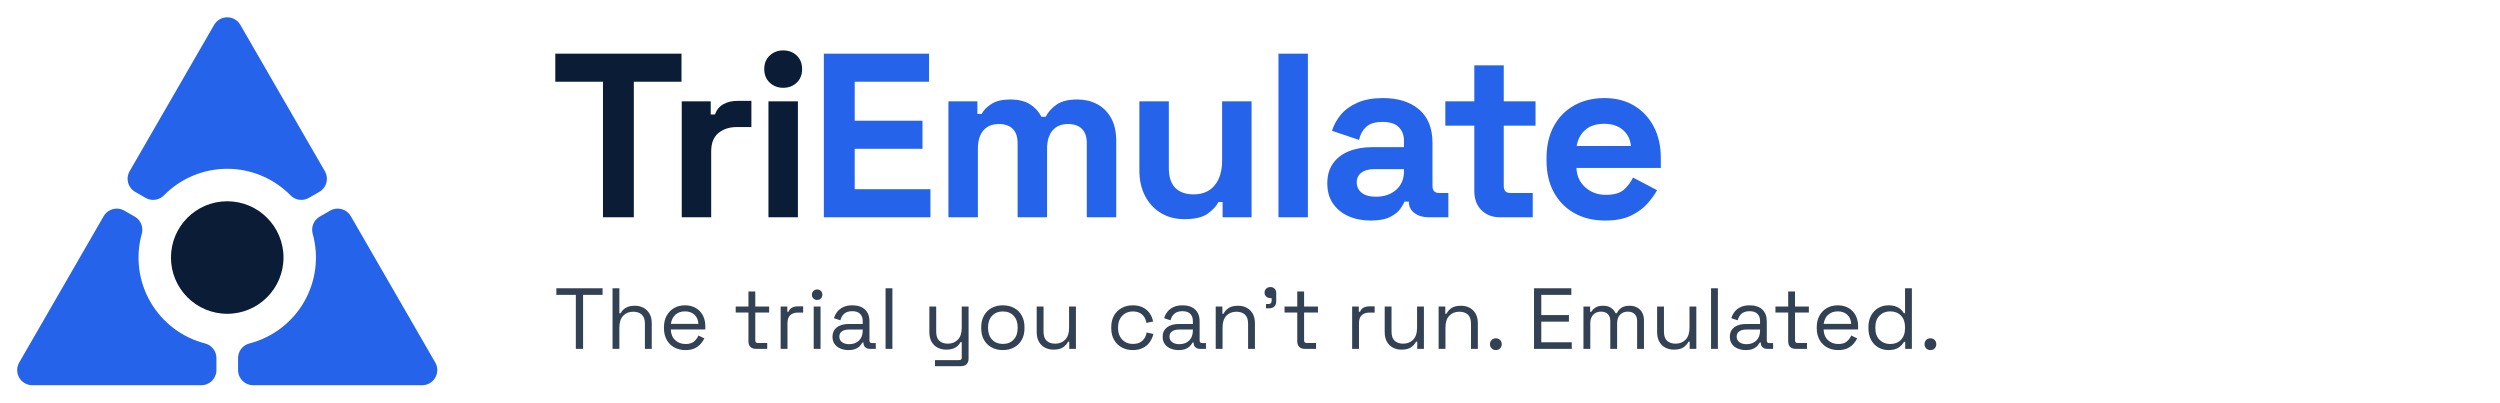
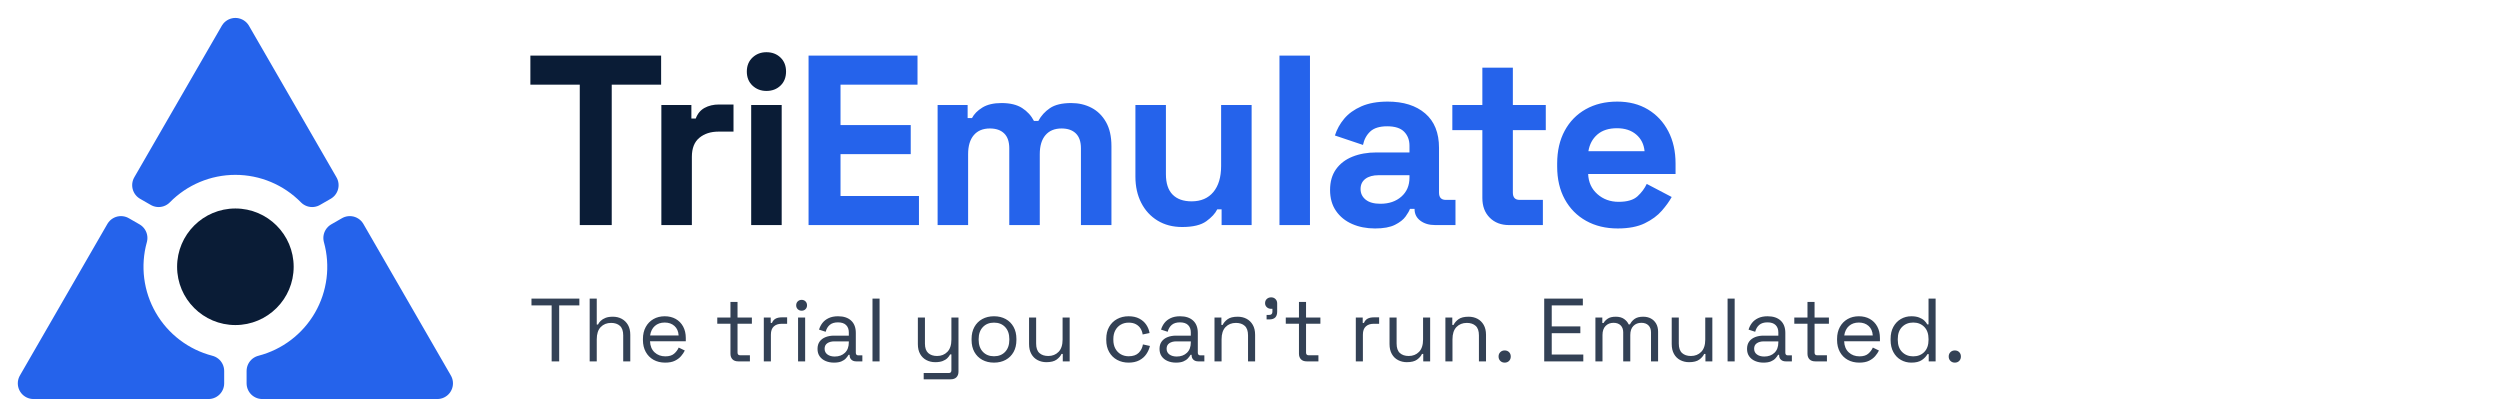
- <svg xmlns="http://www.w3.org/2000/svg" viewBox="0 0 577.6 93.0" width="577.6" height="93.0">
+ <svg xmlns="http://www.w3.org/2000/svg" viewBox="0 0 557.6 93.0" width="557.6" height="93.0">
  <g transform="translate(0.00 0.00) scale(1) translate(-7.5 -4.5)">
    <g fill="#2563EB" stroke="#2563EB" stroke-width="7" stroke-linejoin="round">
      <path d="M79.52,45.80 L60.00,12.00 L40.48,45.80 L42.88,47.18 A24,24 0 0 1 77.12,47.18 Z" />
      <path d="M34.48,56.20 L14.97,90.00 L54.00,90.00 L54.00,87.24 A24,24 0 0 1 36.88,57.58 Z" />
      <path d="M66.00,90.00 L105.03,90.00 L85.52,56.20 L83.12,57.58 A24,24 0 0 1 66.00,87.24 Z" />
    </g>
    <circle cx="60" cy="64" r="13" fill="#0A1C36" />
  </g>
-   <path d="M139.312 50.2V18.88H128.296V12.4H157.456V18.88H146.44V50.2ZM157.51 50.2V23.416H164.206V26.44H165.178Q165.772 24.82 167.149 24.064Q168.526 23.308 170.362 23.308H173.602V29.356H170.254Q167.662 29.356 165.988 30.733Q164.314 32.11 164.314 34.972V50.2ZM177.544 50.2V23.416H184.348V50.2ZM180.946 20.284Q179.11 20.284 177.841 19.096Q176.572 17.908 176.572 15.964Q176.572 14.02 177.841 12.832Q179.11 11.644 180.946 11.644Q182.836 11.644 184.078 12.832Q185.32 14.02 185.32 15.964Q185.32 17.908 184.078 19.096Q182.836 20.284 180.946 20.284Z" fill="#0A1C36" />
-   <path d="M190.342 50.2V12.4H214.642V18.88H197.47V27.898H213.13V34.378H197.47V43.72H214.966V50.2ZM219.124 50.2V23.416H225.82V26.332H226.792Q227.494 24.982 229.114 23.983Q230.734 22.984 233.38 22.984Q236.242 22.984 237.97 24.091Q239.698 25.198 240.616 26.98H241.588Q242.506 25.252 244.18 24.118Q245.854 22.984 248.932 22.984Q251.416 22.984 253.441 24.037Q255.466 25.09 256.681 27.223Q257.896 29.356 257.896 32.596V50.2H251.092V33.082Q251.092 30.868 249.958 29.761Q248.824 28.654 246.772 28.654Q244.45 28.654 243.181 30.139Q241.912 31.624 241.912 34.378V50.2H235.108V33.082Q235.108 30.868 233.974 29.761Q232.84 28.654 230.788 28.654Q228.466 28.654 227.197 30.139Q225.928 31.624 225.928 34.378V50.2ZM273.664 50.632Q270.532 50.632 268.183 49.201Q265.834 47.77 264.538 45.232Q263.242 42.694 263.242 39.4V23.416H270.046V38.86Q270.046 41.884 271.531 43.396Q273.016 44.908 275.77 44.908Q278.902 44.908 280.63 42.829Q282.358 40.75 282.358 37.024V23.416H289.162V50.2H282.466V46.69H281.494Q280.846 48.04 279.064 49.336Q277.282 50.632 273.664 50.632ZM295.372 50.2V12.4H302.176V50.2ZM316.702 50.956Q313.84 50.956 311.572 49.957Q309.304 48.958 307.981 47.041Q306.658 45.124 306.658 42.37Q306.658 39.616 307.981 37.753Q309.304 35.89 311.653 34.945Q314.002 34.0 317.026 34.0H324.37V32.488Q324.37 30.598 323.182 29.383Q321.994 28.168 319.402 28.168Q316.864 28.168 315.622 29.329Q314.38 30.49 314.002 32.326L307.738 30.22Q308.386 28.168 309.817 26.467Q311.248 24.766 313.651 23.713Q316.054 22.66 319.51 22.66Q324.802 22.66 327.88 25.306Q330.958 27.952 330.958 32.974V42.964Q330.958 44.584 332.47 44.584H334.63V50.2H330.094Q328.096 50.2 326.8 49.228Q325.504 48.256 325.504 46.636V46.582H324.478Q324.262 47.23 323.506 48.283Q322.75 49.336 321.13 50.146Q319.51 50.956 316.702 50.956ZM317.89 45.448Q320.752 45.448 322.561 43.855Q324.37 42.262 324.37 39.616V39.076H317.512Q315.622 39.076 314.542 39.886Q313.462 40.696 313.462 42.154Q313.462 43.612 314.596 44.53Q315.73 45.448 317.89 45.448ZM346.564 50.2Q343.918 50.2 342.271 48.553Q340.624 46.906 340.624 44.152V29.032H333.928V23.416H340.624V15.1H347.428V23.416H354.772V29.032H347.428V42.964Q347.428 44.584 348.94 44.584H354.124V50.2ZM370.81 50.956Q366.814 50.956 363.763 49.255Q360.712 47.554 359.011 44.449Q357.31 41.344 357.31 37.132V36.484Q357.31 32.272 358.984 29.167Q360.658 26.062 363.682 24.361Q366.706 22.66 370.702 22.66Q374.644 22.66 377.56 24.415Q380.476 26.17 382.096 29.275Q383.716 32.38 383.716 36.484V38.806H364.222Q364.33 41.56 366.274 43.288Q368.218 45.016 371.026 45.016Q373.888 45.016 375.238 43.774Q376.588 42.532 377.29 41.02L382.852 43.936Q382.096 45.34 380.665 46.987Q379.234 48.634 376.858 49.795Q374.482 50.956 370.81 50.956ZM364.276 33.73H376.804Q376.588 31.408 374.941 30.004Q373.294 28.6 370.648 28.6Q367.894 28.6 366.274 30.004Q364.654 31.408 364.276 33.73Z" fill="#2563EB" />
-   <path d="M133.04 80.6V68.12H128.54V66.6H139.22V68.12H134.72V80.6ZM141.52 80.6V66.6H143.1V72.38H143.38Q143.58 71.94 143.99 71.55Q144.4 71.16 145.05 70.9Q145.7 70.64 146.7 70.64Q147.8 70.64 148.67 71.11Q149.54 71.58 150.06 72.47Q150.58 73.36 150.58 74.68V80.6H149.0V74.8Q149.0 73.34 148.27 72.68Q147.54 72.02 146.3 72.02Q144.88 72.02 143.99 72.94Q143.1 73.86 143.1 75.68V80.6ZM158.36 80.88Q156.88 80.88 155.76 80.25Q154.64 79.62 154.02 78.48Q153.4 77.34 153.4 75.84V75.6Q153.4 74.08 154.02 72.94Q154.64 71.8 155.74 71.17Q156.84 70.54 158.26 70.54Q159.64 70.54 160.7 71.13Q161.76 71.72 162.36 72.82Q162.96 73.92 162.96 75.4V76.12H154.98Q155.04 77.7 156 78.59Q156.96 79.48 158.4 79.48Q159.66 79.48 160.34 78.9Q161.02 78.32 161.38 77.52L162.74 78.18Q162.44 78.8 161.91 79.42Q161.38 80.04 160.53 80.46Q159.68 80.88 158.36 80.88ZM155 74.82H161.36Q161.28 73.46 160.43 72.7Q159.58 71.94 158.26 71.94Q156.92 71.94 156.06 72.7Q155.2 73.46 155 74.82ZM174.66 80.6Q173.82 80.6 173.37 80.14Q172.92 79.68 172.92 78.88V72.2H169.98V70.82H172.92V67.34H174.5V70.82H177.7V72.2H174.5V78.64Q174.5 79.24 175.08 79.24H177.26V80.6ZM180.36 80.6V70.82H181.9V72.02H182.18Q182.44 71.38 182.98 71.08Q183.52 70.78 184.4 70.78H185.56V72.22H184.3Q183.24 72.22 182.59 72.81Q181.94 73.4 181.94 74.64V80.6ZM188 80.6V70.82H189.58V80.6ZM188.8 69.3Q188.28 69.3 187.93 68.96Q187.58 68.62 187.58 68.1Q187.58 67.56 187.93 67.22Q188.28 66.88 188.8 66.88Q189.32 66.88 189.66 67.22Q190 67.56 190 68.1Q190 68.62 189.66 68.96Q189.32 69.3 188.8 69.3ZM196 80.88Q194.98 80.88 194.14 80.52Q193.3 80.16 192.82 79.48Q192.34 78.8 192.34 77.82Q192.34 76.82 192.82 76.17Q193.3 75.52 194.14 75.19Q194.98 74.86 196.02 74.86H199.32V74.14Q199.32 73.1 198.71 72.5Q198.1 71.9 196.9 71.9Q195.72 71.9 195.06 72.47Q194.4 73.04 194.16 74.0L192.68 73.52Q192.92 72.7 193.44 72.03Q193.96 71.36 194.83 70.95Q195.7 70.54 196.92 70.54Q198.8 70.54 199.84 71.51Q200.88 72.48 200.88 74.24V78.66Q200.88 79.26 201.44 79.26H202.34V80.6H200.96Q200.3 80.6 199.9 80.23Q199.5 79.86 199.5 79.24V79.14H199.26Q199.04 79.52 198.67 79.93Q198.3 80.34 197.66 80.61Q197.02 80.88 196 80.88ZM196.18 79.52Q197.58 79.52 198.45 78.69Q199.32 77.86 199.32 76.36V76.14H196.08Q195.14 76.14 194.53 76.55Q193.92 76.96 193.92 77.78Q193.92 78.6 194.55 79.06Q195.18 79.52 196.18 79.52ZM204.6 80.6V66.6H206.18V80.6ZM216.02 84.6V83.2H221.62Q222.2 83.2 222.2 82.6V79.04H221.92Q221.72 79.46 221.31 79.87Q220.9 80.28 220.24 80.53Q219.58 80.78 218.58 80.78Q217.52 80.78 216.63 80.32Q215.74 79.86 215.23 78.96Q214.72 78.06 214.72 76.76V70.82H216.3V76.64Q216.3 78.08 217.03 78.74Q217.76 79.4 219 79.4Q220.4 79.4 221.3 78.48Q222.2 77.56 222.2 75.74V70.82H223.78V82.88Q223.78 83.68 223.33 84.14Q222.88 84.6 222.02 84.6ZM231.7 80.88Q230.22 80.88 229.09 80.26Q227.96 79.64 227.33 78.51Q226.7 77.38 226.7 75.84V75.58Q226.7 74.06 227.33 72.92Q227.96 71.78 229.09 71.16Q230.22 70.54 231.7 70.54Q233.18 70.54 234.31 71.16Q235.44 71.78 236.07 72.92Q236.7 74.06 236.7 75.58V75.84Q236.7 77.38 236.07 78.51Q235.44 79.64 234.31 80.26Q233.18 80.88 231.7 80.88ZM231.7 79.46Q233.26 79.46 234.19 78.47Q235.12 77.48 235.12 75.8V75.62Q235.12 73.94 234.19 72.95Q233.26 71.96 231.7 71.96Q230.16 71.96 229.22 72.95Q228.28 73.94 228.28 75.62V75.8Q228.28 77.48 229.22 78.47Q230.16 79.46 231.7 79.46ZM243.38 80.78Q242.32 80.78 241.43 80.32Q240.54 79.86 240.03 78.95Q239.52 78.04 239.52 76.74V70.82H241.1V76.62Q241.1 78.08 241.83 78.74Q242.56 79.4 243.8 79.4Q245.2 79.4 246.1 78.48Q247 77.56 247 75.74V70.82H248.58V80.6H247.04V78.94H246.76Q246.44 79.64 245.66 80.21Q244.88 80.78 243.38 80.78ZM261.72 80.88Q260.3 80.88 259.17 80.27Q258.04 79.66 257.39 78.52Q256.74 77.38 256.74 75.82V75.6Q256.74 74.02 257.39 72.89Q258.04 71.76 259.17 71.15Q260.3 70.54 261.72 70.54Q263.12 70.54 264.11 71.06Q265.1 71.58 265.67 72.44Q266.24 73.3 266.4 74.28L264.86 74.6Q264.76 73.88 264.39 73.28Q264.02 72.68 263.36 72.32Q262.7 71.96 261.74 71.96Q260.76 71.96 259.99 72.4Q259.22 72.84 258.77 73.66Q258.32 74.48 258.32 75.62V75.8Q258.32 76.94 258.77 77.76Q259.22 78.58 259.99 79.02Q260.76 79.46 261.74 79.46Q263.2 79.46 263.97 78.7Q264.74 77.94 264.92 76.82L266.48 77.16Q266.26 78.12 265.68 78.98Q265.1 79.84 264.11 80.36Q263.12 80.88 261.72 80.88ZM272.28 80.88Q271.26 80.88 270.42 80.52Q269.58 80.16 269.1 79.48Q268.62 78.8 268.62 77.82Q268.62 76.82 269.1 76.17Q269.58 75.52 270.42 75.19Q271.26 74.86 272.3 74.86H275.6V74.14Q275.6 73.1 274.99 72.5Q274.38 71.9 273.18 71.9Q272 71.9 271.34 72.47Q270.68 73.04 270.44 74.0L268.96 73.52Q269.2 72.7 269.72 72.03Q270.24 71.36 271.11 70.95Q271.98 70.54 273.2 70.54Q275.08 70.54 276.12 71.51Q277.16 72.48 277.16 74.24V78.66Q277.16 79.26 277.72 79.26H278.62V80.6H277.24Q276.58 80.6 276.18 80.23Q275.78 79.86 275.78 79.24V79.14H275.54Q275.32 79.52 274.95 79.93Q274.58 80.34 273.94 80.61Q273.3 80.88 272.28 80.88ZM272.46 79.52Q273.86 79.52 274.73 78.69Q275.6 77.86 275.6 76.36V76.14H272.36Q271.42 76.14 270.81 76.55Q270.2 76.96 270.2 77.78Q270.2 78.6 270.83 79.06Q271.46 79.52 272.46 79.52ZM280.88 80.6V70.82H282.42V72.48H282.7Q283.02 71.78 283.79 71.21Q284.56 70.64 286.06 70.64Q287.16 70.64 288.03 71.1Q288.9 71.56 289.42 72.46Q289.94 73.36 289.94 74.68V80.6H288.36V74.8Q288.36 73.34 287.63 72.68Q286.9 72.02 285.66 72.02Q284.24 72.02 283.35 72.94Q282.46 73.86 282.46 75.68V80.6ZM292.5 71.24V70.24H293.08Q293.8 70.24 293.8 69.52V68.88H293.52Q292.94 68.88 292.55 68.52Q292.16 68.16 292.16 67.62Q292.16 67.04 292.55 66.68Q292.94 66.32 293.52 66.32Q294.1 66.32 294.48 66.7Q294.86 67.08 294.86 67.66V69.52Q294.86 71.24 293.14 71.24ZM301.46 80.6Q300.62 80.6 300.17 80.14Q299.72 79.68 299.72 78.88V72.2H296.78V70.82H299.72V67.34H301.3V70.82H304.5V72.2H301.3V78.64Q301.3 79.24 301.88 79.24H304.06V80.6ZM312.4 80.6V70.82H313.94V72.02H314.22Q314.48 71.38 315.02 71.08Q315.56 70.78 316.44 70.78H317.6V72.22H316.34Q315.28 72.22 314.63 72.81Q313.98 73.4 313.98 74.64V80.6ZM323.78 80.78Q322.72 80.78 321.83 80.32Q320.94 79.86 320.43 78.95Q319.92 78.04 319.92 76.74V70.82H321.5V76.62Q321.5 78.08 322.23 78.74Q322.96 79.4 324.2 79.4Q325.6 79.4 326.5 78.48Q327.4 77.56 327.4 75.74V70.82H328.98V80.6H327.44V78.94H327.16Q326.84 79.64 326.06 80.21Q325.28 80.78 323.78 80.78ZM332.38 80.6V70.82H333.92V72.48H334.2Q334.52 71.78 335.29 71.21Q336.06 70.64 337.56 70.64Q338.66 70.64 339.53 71.1Q340.4 71.56 340.92 72.46Q341.44 73.36 341.44 74.68V80.6H339.86V74.8Q339.86 73.34 339.13 72.68Q338.4 72.02 337.16 72.02Q335.74 72.02 334.85 72.94Q333.96 73.86 333.96 75.68V80.6ZM345.6 80.88Q345.02 80.88 344.63 80.5Q344.24 80.12 344.24 79.52Q344.24 78.92 344.63 78.54Q345.02 78.16 345.6 78.16Q346.2 78.16 346.58 78.54Q346.96 78.92 346.96 79.52Q346.96 80.12 346.58 80.5Q346.2 80.88 345.6 80.88ZM354.42 80.6V66.6H363.04V68.12H356.1V72.8H362.48V74.32H356.1V79.08H363.14V80.6ZM365.84 80.6V70.82H367.38V72.04H367.66Q367.94 71.52 368.58 71.08Q369.22 70.64 370.38 70.64Q371.52 70.64 372.23 71.14Q372.94 71.64 373.26 72.36H373.54Q373.88 71.64 374.57 71.14Q375.26 70.64 376.5 70.64Q377.48 70.64 378.22 71.04Q378.96 71.44 379.39 72.19Q379.82 72.94 379.82 73.98V80.6H378.24V74.12Q378.24 73.14 377.67 72.57Q377.1 72.0 376.08 72.0Q375 72.0 374.31 72.7Q373.62 73.4 373.62 74.72V80.6H372.04V74.12Q372.04 73.14 371.47 72.57Q370.9 72.0 369.88 72.0Q368.8 72.0 368.11 72.7Q367.42 73.4 367.42 74.72V80.6ZM386.72 80.78Q385.66 80.78 384.77 80.32Q383.88 79.86 383.37 78.95Q382.86 78.04 382.86 76.74V70.82H384.44V76.62Q384.44 78.08 385.17 78.74Q385.9 79.4 387.14 79.4Q388.54 79.4 389.44 78.48Q390.34 77.56 390.34 75.74V70.82H391.92V80.6H390.38V78.94H390.1Q389.78 79.64 389.0 80.21Q388.22 80.78 386.72 80.78ZM395.32 80.6V66.6H396.9V80.6ZM403.32 80.88Q402.3 80.88 401.46 80.52Q400.62 80.16 400.14 79.48Q399.66 78.8 399.66 77.82Q399.66 76.82 400.14 76.17Q400.62 75.52 401.46 75.19Q402.3 74.86 403.34 74.86H406.64V74.14Q406.64 73.1 406.03 72.5Q405.42 71.9 404.22 71.9Q403.04 71.9 402.38 72.47Q401.72 73.04 401.48 74.0L400.0 73.52Q400.24 72.7 400.76 72.03Q401.28 71.36 402.15 70.95Q403.02 70.54 404.24 70.54Q406.12 70.54 407.16 71.51Q408.2 72.48 408.2 74.24V78.66Q408.2 79.26 408.76 79.26H409.66V80.6H408.28Q407.62 80.6 407.22 80.23Q406.82 79.86 406.82 79.24V79.14H406.58Q406.36 79.52 405.99 79.93Q405.62 80.34 404.98 80.61Q404.34 80.88 403.32 80.88ZM403.5 79.52Q404.9 79.52 405.77 78.69Q406.64 77.86 406.64 76.36V76.14H403.4Q402.46 76.14 401.85 76.55Q401.24 76.96 401.24 77.78Q401.24 78.6 401.87 79.06Q402.5 79.52 403.5 79.52ZM414.88 80.6Q414.04 80.6 413.59 80.14Q413.14 79.68 413.14 78.88V72.2H410.2V70.82H413.14V67.34H414.72V70.82H417.92V72.2H414.72V78.64Q414.72 79.24 415.3 79.24H417.48V80.6ZM424.7 80.88Q423.22 80.88 422.1 80.25Q420.98 79.62 420.36 78.48Q419.74 77.34 419.74 75.84V75.6Q419.74 74.08 420.36 72.94Q420.98 71.8 422.08 71.17Q423.18 70.54 424.6 70.54Q425.98 70.54 427.04 71.13Q428.1 71.72 428.7 72.82Q429.3 73.92 429.3 75.4V76.12H421.32Q421.38 77.7 422.34 78.59Q423.3 79.48 424.74 79.48Q426.0 79.48 426.68 78.9Q427.36 78.32 427.72 77.52L429.08 78.18Q428.78 78.8 428.25 79.42Q427.72 80.04 426.87 80.46Q426.02 80.88 424.7 80.88ZM421.34 74.82H427.7Q427.62 73.46 426.77 72.7Q425.92 71.94 424.6 71.94Q423.26 71.94 422.4 72.7Q421.54 73.46 421.34 74.82ZM436.3 80.88Q435.04 80.88 433.98 80.28Q432.92 79.68 432.3 78.54Q431.68 77.4 431.68 75.84V75.58Q431.68 74.02 432.3 72.89Q432.92 71.76 433.97 71.15Q435.02 70.54 436.3 70.54Q437.32 70.54 438.03 70.81Q438.74 71.08 439.18 71.49Q439.62 71.9 439.86 72.36H440.14V66.6H441.72V80.6H440.18V78.98H439.9Q439.5 79.72 438.66 80.3Q437.82 80.88 436.3 80.88ZM436.72 79.48Q438.24 79.48 439.19 78.51Q440.14 77.54 440.14 75.8V75.62Q440.14 73.88 439.19 72.91Q438.24 71.94 436.72 71.94Q435.22 71.94 434.25 72.91Q433.28 73.88 433.28 75.62V75.8Q433.28 77.54 434.25 78.51Q435.22 79.48 436.72 79.48ZM446.0 80.88Q445.42 80.88 445.03 80.5Q444.64 80.12 444.64 79.52Q444.64 78.92 445.03 78.54Q445.42 78.16 446.0 78.16Q446.6 78.16 446.98 78.54Q447.36 78.92 447.36 79.52Q447.36 80.12 446.98 80.5Q446.6 80.88 446.0 80.88Z" fill="#334155" />
+   <path d="M129.312 50.2V18.88H118.296V12.4H147.456V18.88H136.44V50.2ZM147.51 50.2V23.416H154.206V26.44H155.178Q155.772 24.82 157.149 24.064Q158.526 23.308 160.362 23.308H163.602V29.356H160.254Q157.662 29.356 155.988 30.733Q154.314 32.11 154.314 34.972V50.2ZM167.544 50.2V23.416H174.348V50.2ZM170.946 20.284Q169.11 20.284 167.841 19.096Q166.572 17.908 166.572 15.964Q166.572 14.02 167.841 12.832Q169.11 11.644 170.946 11.644Q172.836 11.644 174.078 12.832Q175.32 14.02 175.32 15.964Q175.32 17.908 174.078 19.096Q172.836 20.284 170.946 20.284Z" fill="#0A1C36" />
+   <path d="M180.342 50.2V12.4H204.642V18.88H187.47V27.898H203.13V34.378H187.47V43.72H204.966V50.2ZM209.124 50.2V23.416H215.82V26.332H216.792Q217.494 24.982 219.114 23.983Q220.734 22.984 223.38 22.984Q226.242 22.984 227.97 24.091Q229.698 25.198 230.616 26.98H231.588Q232.506 25.252 234.18 24.118Q235.854 22.984 238.932 22.984Q241.416 22.984 243.441 24.037Q245.466 25.09 246.681 27.223Q247.896 29.356 247.896 32.596V50.2H241.092V33.082Q241.092 30.868 239.958 29.761Q238.824 28.654 236.772 28.654Q234.45 28.654 233.181 30.139Q231.912 31.624 231.912 34.378V50.2H225.108V33.082Q225.108 30.868 223.974 29.761Q222.84 28.654 220.788 28.654Q218.466 28.654 217.197 30.139Q215.928 31.624 215.928 34.378V50.2ZM263.664 50.632Q260.532 50.632 258.183 49.201Q255.834 47.77 254.538 45.232Q253.242 42.694 253.242 39.4V23.416H260.046V38.86Q260.046 41.884 261.531 43.396Q263.016 44.908 265.77 44.908Q268.902 44.908 270.63 42.829Q272.358 40.75 272.358 37.024V23.416H279.162V50.2H272.466V46.69H271.494Q270.846 48.04 269.064 49.336Q267.282 50.632 263.664 50.632ZM285.372 50.2V12.4H292.176V50.2ZM306.702 50.956Q303.84 50.956 301.572 49.957Q299.304 48.958 297.981 47.041Q296.658 45.124 296.658 42.37Q296.658 39.616 297.981 37.753Q299.304 35.89 301.653 34.945Q304.002 34.0 307.026 34.0H314.37V32.488Q314.37 30.598 313.182 29.383Q311.994 28.168 309.402 28.168Q306.864 28.168 305.622 29.329Q304.38 30.49 304.002 32.326L297.738 30.22Q298.386 28.168 299.817 26.467Q301.248 24.766 303.651 23.713Q306.054 22.66 309.51 22.66Q314.802 22.66 317.88 25.306Q320.958 27.952 320.958 32.974V42.964Q320.958 44.584 322.47 44.584H324.63V50.2H320.094Q318.096 50.2 316.8 49.228Q315.504 48.256 315.504 46.636V46.582H314.478Q314.262 47.23 313.506 48.283Q312.75 49.336 311.13 50.146Q309.51 50.956 306.702 50.956ZM307.89 45.448Q310.752 45.448 312.561 43.855Q314.37 42.262 314.37 39.616V39.076H307.512Q305.622 39.076 304.542 39.886Q303.462 40.696 303.462 42.154Q303.462 43.612 304.596 44.53Q305.73 45.448 307.89 45.448ZM336.564 50.2Q333.918 50.2 332.271 48.553Q330.624 46.906 330.624 44.152V29.032H323.928V23.416H330.624V15.1H337.428V23.416H344.772V29.032H337.428V42.964Q337.428 44.584 338.94 44.584H344.124V50.2ZM360.81 50.956Q356.814 50.956 353.763 49.255Q350.712 47.554 349.011 44.449Q347.31 41.344 347.31 37.132V36.484Q347.31 32.272 348.984 29.167Q350.658 26.062 353.682 24.361Q356.706 22.66 360.702 22.66Q364.644 22.66 367.56 24.415Q370.476 26.17 372.096 29.275Q373.716 32.38 373.716 36.484V38.806H354.222Q354.33 41.56 356.274 43.288Q358.218 45.016 361.026 45.016Q363.888 45.016 365.238 43.774Q366.588 42.532 367.29 41.02L372.852 43.936Q372.096 45.34 370.665 46.987Q369.234 48.634 366.858 49.795Q364.482 50.956 360.81 50.956ZM354.276 33.73H366.804Q366.588 31.408 364.941 30.004Q363.294 28.6 360.648 28.6Q357.894 28.6 356.274 30.004Q354.654 31.408 354.276 33.73Z" fill="#2563EB" />
+   <path d="M123.04 80.6V68.12H118.54V66.6H129.22V68.12H124.72V80.6ZM131.52 80.6V66.6H133.1V72.38H133.38Q133.58 71.94 133.99 71.55Q134.4 71.16 135.05 70.9Q135.7 70.64 136.7 70.64Q137.8 70.64 138.67 71.11Q139.54 71.58 140.06 72.47Q140.58 73.36 140.58 74.68V80.6H139.0V74.8Q139.0 73.34 138.27 72.68Q137.54 72.02 136.3 72.02Q134.88 72.02 133.99 72.94Q133.1 73.86 133.1 75.68V80.6ZM148.36 80.88Q146.88 80.88 145.76 80.25Q144.64 79.62 144.02 78.48Q143.4 77.34 143.4 75.84V75.6Q143.4 74.08 144.02 72.94Q144.64 71.8 145.74 71.17Q146.84 70.54 148.26 70.54Q149.64 70.54 150.7 71.13Q151.76 71.72 152.36 72.82Q152.96 73.92 152.96 75.4V76.12H144.98Q145.04 77.7 146 78.59Q146.96 79.48 148.4 79.48Q149.66 79.48 150.34 78.9Q151.02 78.32 151.38 77.52L152.74 78.18Q152.44 78.8 151.91 79.42Q151.38 80.04 150.53 80.46Q149.68 80.88 148.36 80.88ZM145 74.82H151.36Q151.28 73.46 150.43 72.7Q149.58 71.94 148.26 71.94Q146.92 71.94 146.06 72.7Q145.2 73.46 145 74.82ZM164.66 80.6Q163.82 80.6 163.37 80.14Q162.92 79.68 162.92 78.88V72.2H159.98V70.82H162.92V67.34H164.5V70.82H167.7V72.2H164.5V78.64Q164.5 79.24 165.08 79.24H167.26V80.6ZM170.36 80.6V70.82H171.9V72.02H172.18Q172.44 71.38 172.98 71.08Q173.52 70.78 174.4 70.78H175.56V72.22H174.3Q173.24 72.22 172.59 72.81Q171.94 73.4 171.94 74.64V80.6ZM178 80.6V70.82H179.58V80.6ZM178.8 69.3Q178.28 69.3 177.93 68.96Q177.58 68.62 177.58 68.1Q177.58 67.56 177.93 67.22Q178.28 66.88 178.8 66.88Q179.32 66.88 179.66 67.22Q180 67.56 180 68.1Q180 68.62 179.66 68.96Q179.32 69.3 178.8 69.3ZM186 80.88Q184.98 80.88 184.14 80.52Q183.3 80.16 182.82 79.48Q182.34 78.8 182.34 77.82Q182.34 76.82 182.82 76.17Q183.3 75.52 184.14 75.19Q184.98 74.86 186.02 74.86H189.32V74.14Q189.32 73.1 188.71 72.5Q188.1 71.9 186.9 71.9Q185.72 71.9 185.06 72.47Q184.4 73.04 184.16 74.0L182.68 73.52Q182.92 72.7 183.44 72.03Q183.96 71.36 184.83 70.95Q185.7 70.54 186.92 70.54Q188.8 70.54 189.84 71.51Q190.88 72.48 190.88 74.24V78.66Q190.88 79.26 191.44 79.26H192.34V80.6H190.96Q190.3 80.6 189.9 80.23Q189.5 79.86 189.5 79.24V79.14H189.26Q189.04 79.52 188.67 79.93Q188.3 80.34 187.66 80.61Q187.02 80.88 186 80.88ZM186.18 79.52Q187.58 79.52 188.45 78.69Q189.32 77.86 189.32 76.36V76.14H186.08Q185.14 76.14 184.53 76.55Q183.92 76.96 183.92 77.78Q183.92 78.6 184.55 79.06Q185.18 79.52 186.18 79.52ZM194.6 80.6V66.6H196.18V80.6ZM206.02 84.6V83.2H211.62Q212.2 83.2 212.2 82.6V79.04H211.92Q211.72 79.46 211.31 79.87Q210.9 80.28 210.24 80.53Q209.58 80.78 208.58 80.78Q207.52 80.78 206.63 80.32Q205.74 79.86 205.23 78.96Q204.72 78.06 204.72 76.76V70.82H206.3V76.64Q206.3 78.08 207.03 78.74Q207.76 79.4 209 79.4Q210.4 79.4 211.3 78.48Q212.2 77.56 212.2 75.74V70.82H213.78V82.88Q213.78 83.68 213.33 84.14Q212.88 84.6 212.02 84.6ZM221.7 80.88Q220.22 80.88 219.09 80.26Q217.96 79.64 217.33 78.51Q216.7 77.38 216.7 75.84V75.58Q216.7 74.06 217.33 72.92Q217.96 71.78 219.09 71.16Q220.22 70.54 221.7 70.54Q223.18 70.54 224.31 71.16Q225.44 71.78 226.07 72.92Q226.7 74.06 226.7 75.58V75.84Q226.7 77.38 226.07 78.51Q225.44 79.64 224.31 80.26Q223.18 80.88 221.7 80.88ZM221.7 79.46Q223.26 79.46 224.19 78.47Q225.12 77.48 225.12 75.8V75.62Q225.12 73.94 224.19 72.95Q223.26 71.96 221.7 71.96Q220.16 71.96 219.22 72.95Q218.28 73.94 218.28 75.62V75.8Q218.28 77.48 219.22 78.47Q220.16 79.46 221.7 79.46ZM233.38 80.78Q232.32 80.78 231.43 80.32Q230.54 79.86 230.03 78.95Q229.52 78.04 229.52 76.74V70.82H231.1V76.62Q231.1 78.08 231.83 78.74Q232.56 79.4 233.8 79.4Q235.2 79.4 236.1 78.48Q237 77.56 237 75.74V70.82H238.58V80.6H237.04V78.94H236.76Q236.44 79.64 235.66 80.21Q234.88 80.78 233.38 80.78ZM251.72 80.88Q250.3 80.88 249.17 80.27Q248.04 79.66 247.39 78.52Q246.74 77.38 246.74 75.82V75.6Q246.74 74.02 247.39 72.89Q248.04 71.76 249.17 71.15Q250.3 70.54 251.72 70.54Q253.12 70.54 254.11 71.06Q255.1 71.58 255.67 72.44Q256.24 73.3 256.4 74.28L254.86 74.6Q254.76 73.88 254.39 73.28Q254.02 72.68 253.36 72.32Q252.7 71.96 251.74 71.96Q250.76 71.96 249.99 72.4Q249.22 72.84 248.77 73.66Q248.32 74.48 248.32 75.62V75.8Q248.32 76.94 248.77 77.76Q249.22 78.58 249.99 79.02Q250.76 79.46 251.74 79.46Q253.2 79.46 253.97 78.7Q254.74 77.94 254.92 76.82L256.48 77.16Q256.26 78.12 255.68 78.98Q255.1 79.84 254.11 80.36Q253.12 80.88 251.72 80.88ZM262.28 80.88Q261.26 80.88 260.42 80.52Q259.58 80.16 259.1 79.48Q258.62 78.8 258.62 77.82Q258.62 76.82 259.1 76.17Q259.58 75.52 260.42 75.19Q261.26 74.86 262.3 74.86H265.6V74.14Q265.6 73.1 264.99 72.5Q264.38 71.9 263.18 71.9Q262 71.9 261.34 72.47Q260.68 73.04 260.44 74.0L258.96 73.52Q259.2 72.7 259.72 72.03Q260.24 71.36 261.11 70.95Q261.98 70.54 263.2 70.54Q265.08 70.54 266.12 71.51Q267.16 72.48 267.16 74.24V78.66Q267.16 79.26 267.72 79.26H268.62V80.6H267.24Q266.58 80.6 266.18 80.23Q265.78 79.86 265.78 79.24V79.14H265.54Q265.32 79.52 264.95 79.93Q264.58 80.34 263.94 80.61Q263.3 80.88 262.28 80.88ZM262.46 79.52Q263.86 79.52 264.73 78.69Q265.6 77.86 265.6 76.36V76.14H262.36Q261.42 76.14 260.81 76.55Q260.2 76.96 260.2 77.78Q260.2 78.6 260.83 79.06Q261.46 79.52 262.46 79.52ZM270.88 80.6V70.82H272.42V72.48H272.7Q273.02 71.78 273.79 71.21Q274.56 70.64 276.06 70.64Q277.16 70.64 278.03 71.1Q278.9 71.56 279.42 72.46Q279.94 73.36 279.94 74.68V80.6H278.36V74.8Q278.36 73.34 277.63 72.68Q276.9 72.02 275.66 72.02Q274.24 72.02 273.35 72.94Q272.46 73.86 272.46 75.68V80.6ZM282.5 71.24V70.24H283.08Q283.8 70.24 283.8 69.52V68.88H283.52Q282.94 68.88 282.55 68.52Q282.16 68.16 282.16 67.62Q282.16 67.04 282.55 66.68Q282.94 66.32 283.52 66.32Q284.1 66.32 284.48 66.7Q284.86 67.08 284.86 67.66V69.52Q284.86 71.24 283.14 71.24ZM291.46 80.6Q290.62 80.6 290.17 80.14Q289.72 79.68 289.72 78.88V72.2H286.78V70.82H289.72V67.34H291.3V70.82H294.5V72.2H291.3V78.64Q291.3 79.24 291.88 79.24H294.06V80.6ZM302.4 80.6V70.82H303.94V72.02H304.22Q304.48 71.38 305.02 71.08Q305.56 70.78 306.44 70.78H307.6V72.22H306.34Q305.28 72.22 304.63 72.81Q303.98 73.4 303.98 74.64V80.6ZM313.78 80.78Q312.72 80.78 311.83 80.32Q310.94 79.86 310.43 78.95Q309.92 78.04 309.92 76.74V70.82H311.5V76.62Q311.5 78.08 312.23 78.74Q312.96 79.4 314.2 79.4Q315.6 79.4 316.5 78.48Q317.4 77.56 317.4 75.74V70.82H318.98V80.6H317.44V78.94H317.16Q316.84 79.64 316.06 80.21Q315.28 80.78 313.78 80.78ZM322.38 80.6V70.82H323.92V72.48H324.2Q324.52 71.78 325.29 71.21Q326.06 70.64 327.56 70.64Q328.66 70.64 329.53 71.1Q330.4 71.56 330.92 72.46Q331.44 73.36 331.44 74.68V80.6H329.86V74.8Q329.86 73.34 329.13 72.68Q328.4 72.02 327.16 72.02Q325.74 72.02 324.85 72.94Q323.96 73.86 323.96 75.68V80.6ZM335.6 80.88Q335.02 80.88 334.63 80.5Q334.24 80.12 334.24 79.52Q334.24 78.92 334.63 78.54Q335.02 78.16 335.6 78.16Q336.2 78.16 336.58 78.54Q336.96 78.92 336.96 79.52Q336.96 80.12 336.58 80.5Q336.2 80.88 335.6 80.88ZM344.42 80.6V66.6H353.04V68.12H346.1V72.8H352.48V74.32H346.1V79.08H353.14V80.6ZM355.84 80.6V70.82H357.38V72.04H357.66Q357.94 71.52 358.58 71.08Q359.22 70.64 360.38 70.64Q361.52 70.64 362.23 71.14Q362.94 71.64 363.26 72.36H363.54Q363.88 71.64 364.57 71.14Q365.26 70.64 366.5 70.64Q367.48 70.64 368.22 71.04Q368.96 71.44 369.39 72.19Q369.82 72.94 369.82 73.98V80.6H368.24V74.12Q368.24 73.14 367.67 72.57Q367.1 72.0 366.08 72.0Q365 72.0 364.31 72.7Q363.62 73.4 363.62 74.72V80.6H362.04V74.12Q362.04 73.14 361.47 72.57Q360.9 72.0 359.88 72.0Q358.8 72.0 358.11 72.7Q357.42 73.4 357.42 74.72V80.6ZM376.72 80.78Q375.66 80.78 374.77 80.32Q373.88 79.86 373.37 78.95Q372.86 78.04 372.86 76.74V70.82H374.44V76.62Q374.44 78.08 375.17 78.74Q375.9 79.4 377.14 79.4Q378.54 79.4 379.44 78.48Q380.34 77.56 380.34 75.74V70.82H381.92V80.6H380.38V78.94H380.1Q379.78 79.64 379.0 80.21Q378.22 80.78 376.72 80.78ZM385.32 80.6V66.6H386.9V80.6ZM393.32 80.88Q392.3 80.88 391.46 80.52Q390.62 80.16 390.14 79.48Q389.66 78.8 389.66 77.82Q389.66 76.82 390.14 76.17Q390.62 75.52 391.46 75.19Q392.3 74.86 393.34 74.86H396.64V74.14Q396.64 73.1 396.03 72.5Q395.42 71.9 394.22 71.9Q393.04 71.9 392.38 72.47Q391.72 73.04 391.48 74.0L390.0 73.52Q390.24 72.7 390.76 72.03Q391.28 71.36 392.15 70.95Q393.02 70.54 394.24 70.54Q396.12 70.54 397.16 71.51Q398.2 72.48 398.2 74.24V78.66Q398.2 79.26 398.76 79.26H399.66V80.6H398.28Q397.62 80.6 397.22 80.23Q396.82 79.86 396.82 79.24V79.14H396.58Q396.36 79.52 395.99 79.93Q395.62 80.34 394.98 80.61Q394.34 80.88 393.32 80.88ZM393.5 79.52Q394.9 79.52 395.77 78.69Q396.64 77.86 396.64 76.36V76.14H393.4Q392.46 76.14 391.85 76.55Q391.24 76.96 391.24 77.78Q391.24 78.6 391.87 79.06Q392.5 79.52 393.5 79.52ZM404.88 80.6Q404.04 80.6 403.59 80.14Q403.14 79.68 403.14 78.88V72.2H400.2V70.82H403.14V67.34H404.72V70.82H407.92V72.2H404.72V78.64Q404.72 79.24 405.3 79.24H407.48V80.6ZM414.7 80.88Q413.22 80.88 412.1 80.25Q410.98 79.62 410.36 78.48Q409.74 77.34 409.74 75.84V75.6Q409.74 74.08 410.36 72.94Q410.98 71.8 412.08 71.17Q413.18 70.54 414.6 70.54Q415.98 70.54 417.04 71.13Q418.1 71.72 418.7 72.82Q419.3 73.92 419.3 75.4V76.12H411.32Q411.38 77.7 412.34 78.59Q413.3 79.48 414.74 79.48Q416.0 79.48 416.68 78.9Q417.36 78.32 417.72 77.52L419.08 78.18Q418.78 78.8 418.25 79.42Q417.72 80.04 416.87 80.46Q416.02 80.88 414.7 80.88ZM411.34 74.82H417.7Q417.62 73.46 416.77 72.7Q415.92 71.94 414.6 71.94Q413.26 71.94 412.4 72.7Q411.54 73.46 411.34 74.82ZM426.3 80.88Q425.04 80.88 423.98 80.28Q422.92 79.68 422.3 78.54Q421.68 77.4 421.68 75.84V75.58Q421.68 74.02 422.3 72.89Q422.92 71.76 423.97 71.15Q425.02 70.54 426.3 70.54Q427.32 70.54 428.03 70.81Q428.74 71.08 429.18 71.49Q429.62 71.9 429.86 72.36H430.14V66.6H431.72V80.6H430.18V78.98H429.9Q429.5 79.72 428.66 80.3Q427.82 80.88 426.3 80.88ZM426.72 79.48Q428.24 79.48 429.19 78.51Q430.14 77.54 430.14 75.8V75.62Q430.14 73.88 429.19 72.91Q428.24 71.94 426.72 71.94Q425.22 71.94 424.25 72.91Q423.28 73.88 423.28 75.62V75.8Q423.28 77.54 424.25 78.51Q425.22 79.48 426.72 79.48ZM436.0 80.88Q435.42 80.88 435.03 80.5Q434.64 80.12 434.64 79.52Q434.64 78.92 435.03 78.54Q435.42 78.16 436.0 78.16Q436.6 78.16 436.98 78.54Q437.36 78.92 437.36 79.52Q437.36 80.12 436.98 80.5Q436.6 80.88 436.0 80.88Z" fill="#334155" />
</svg>
